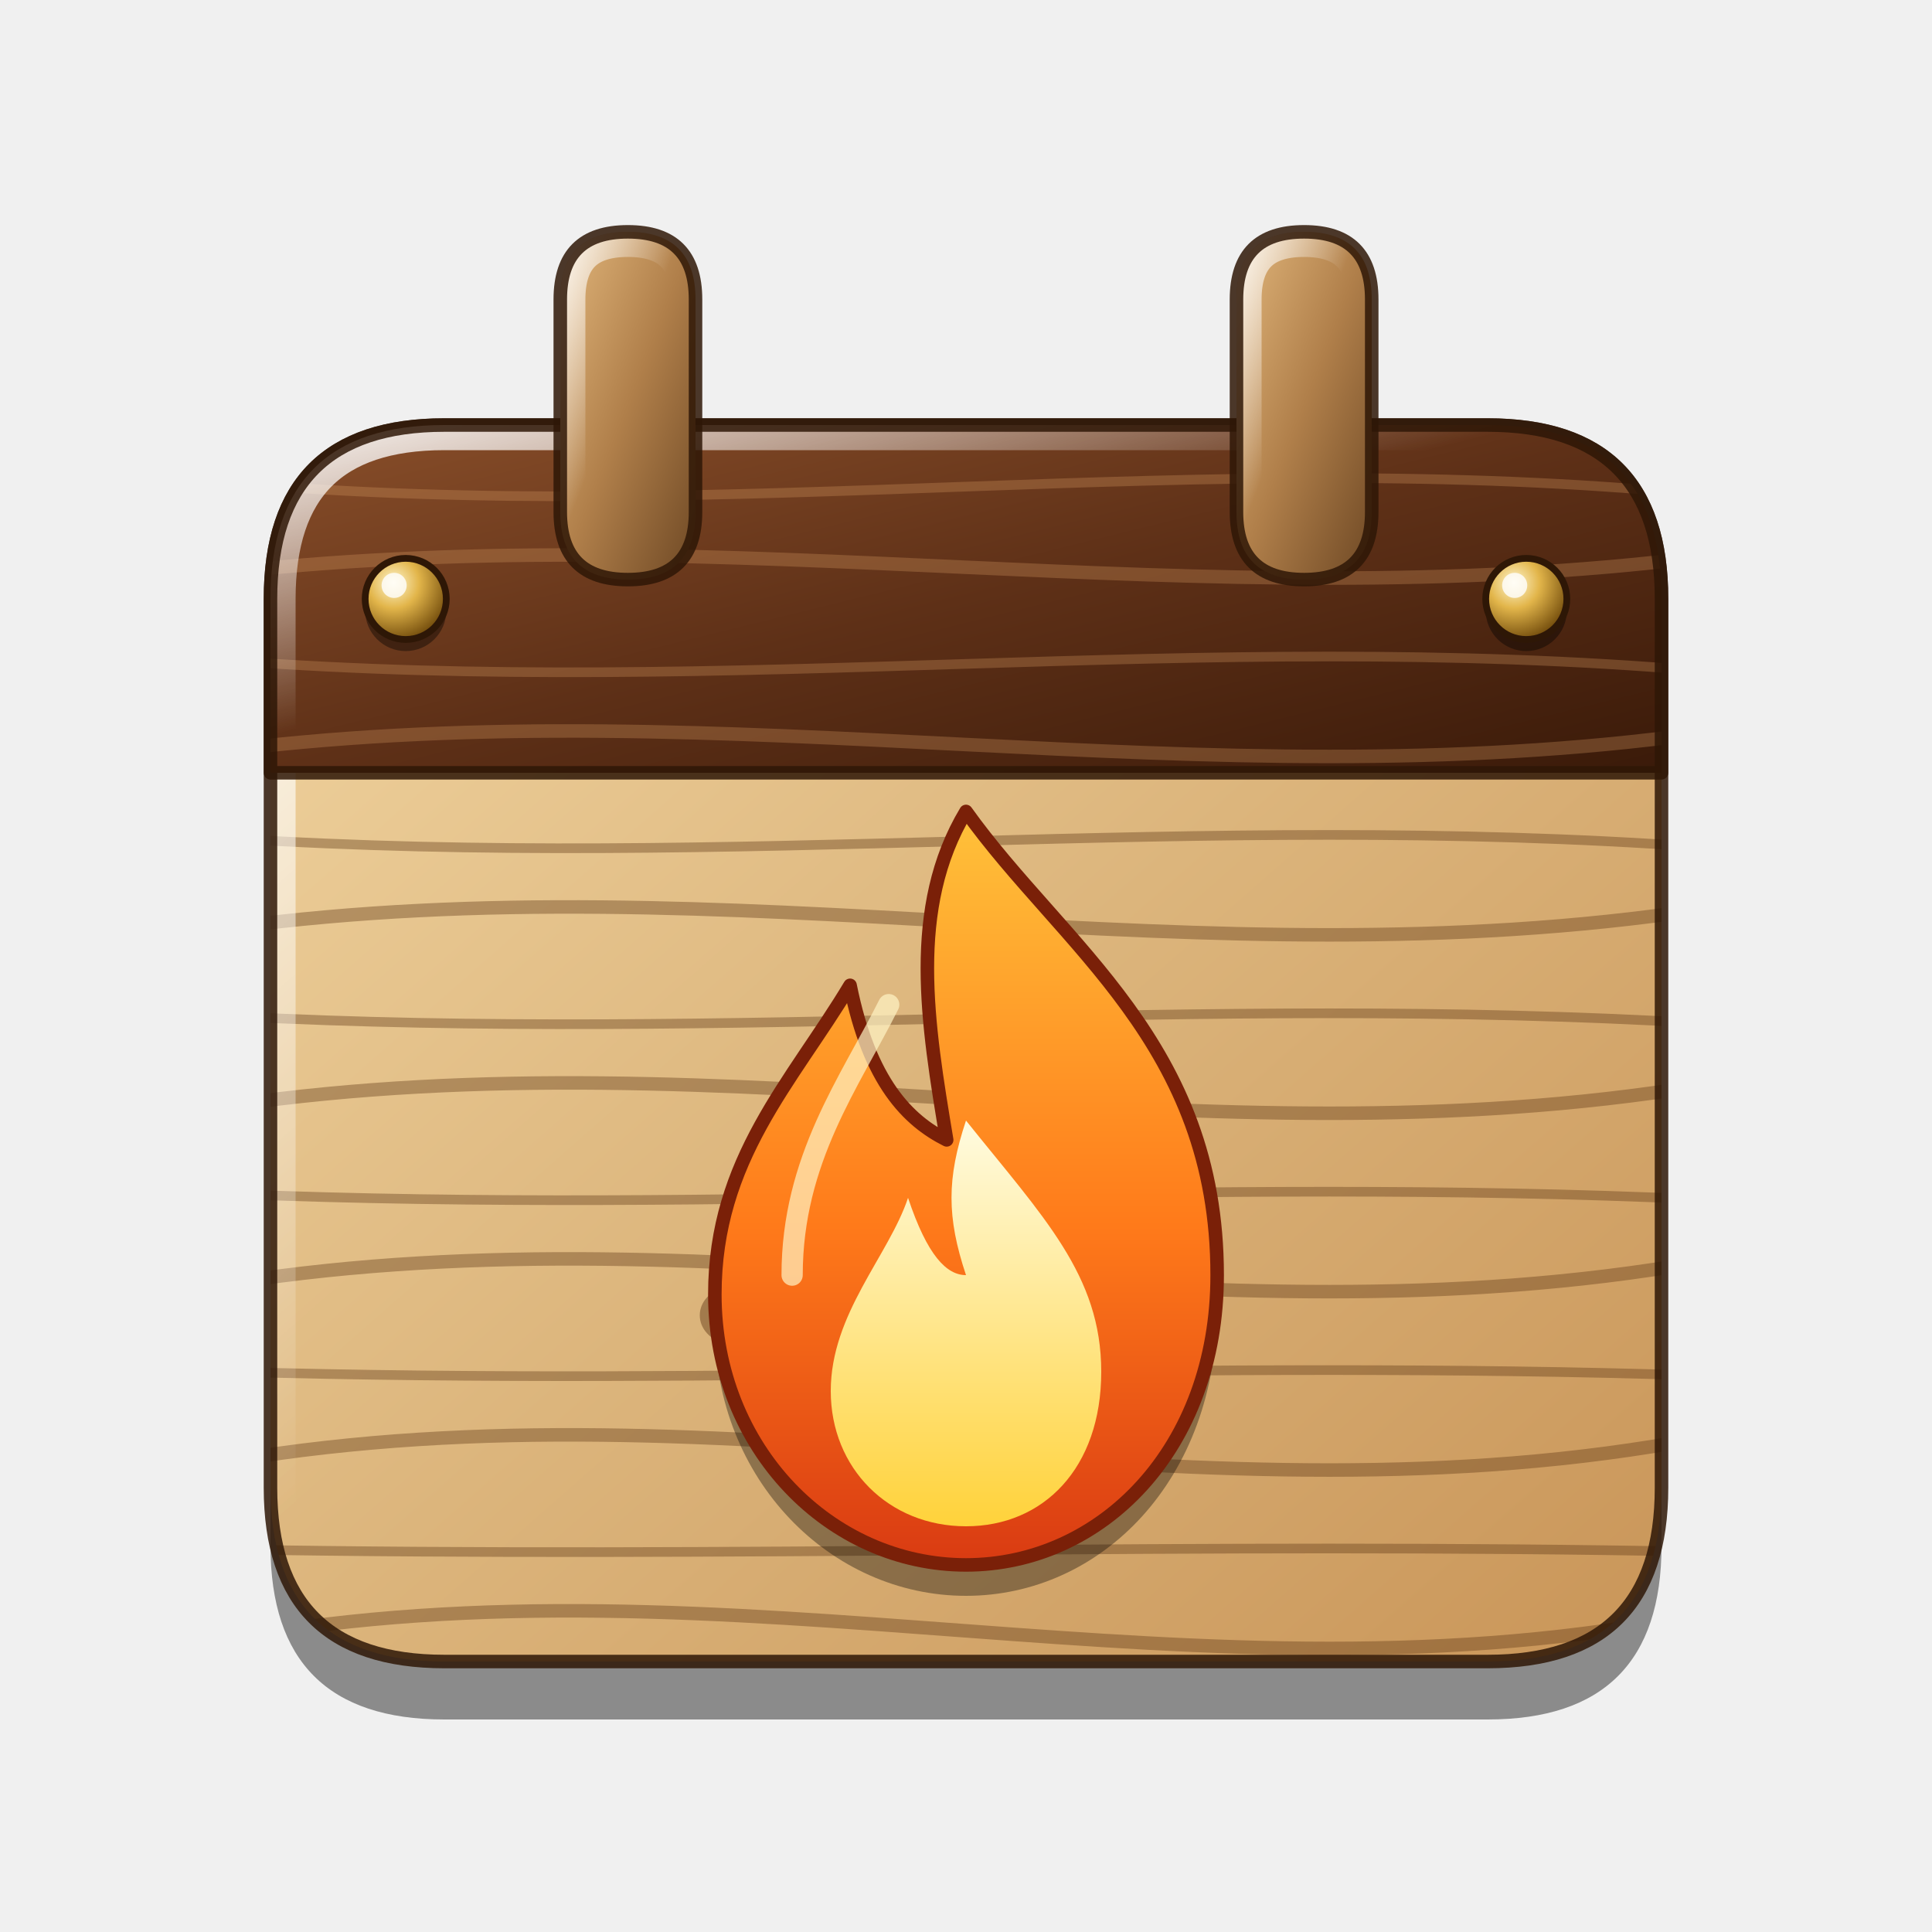
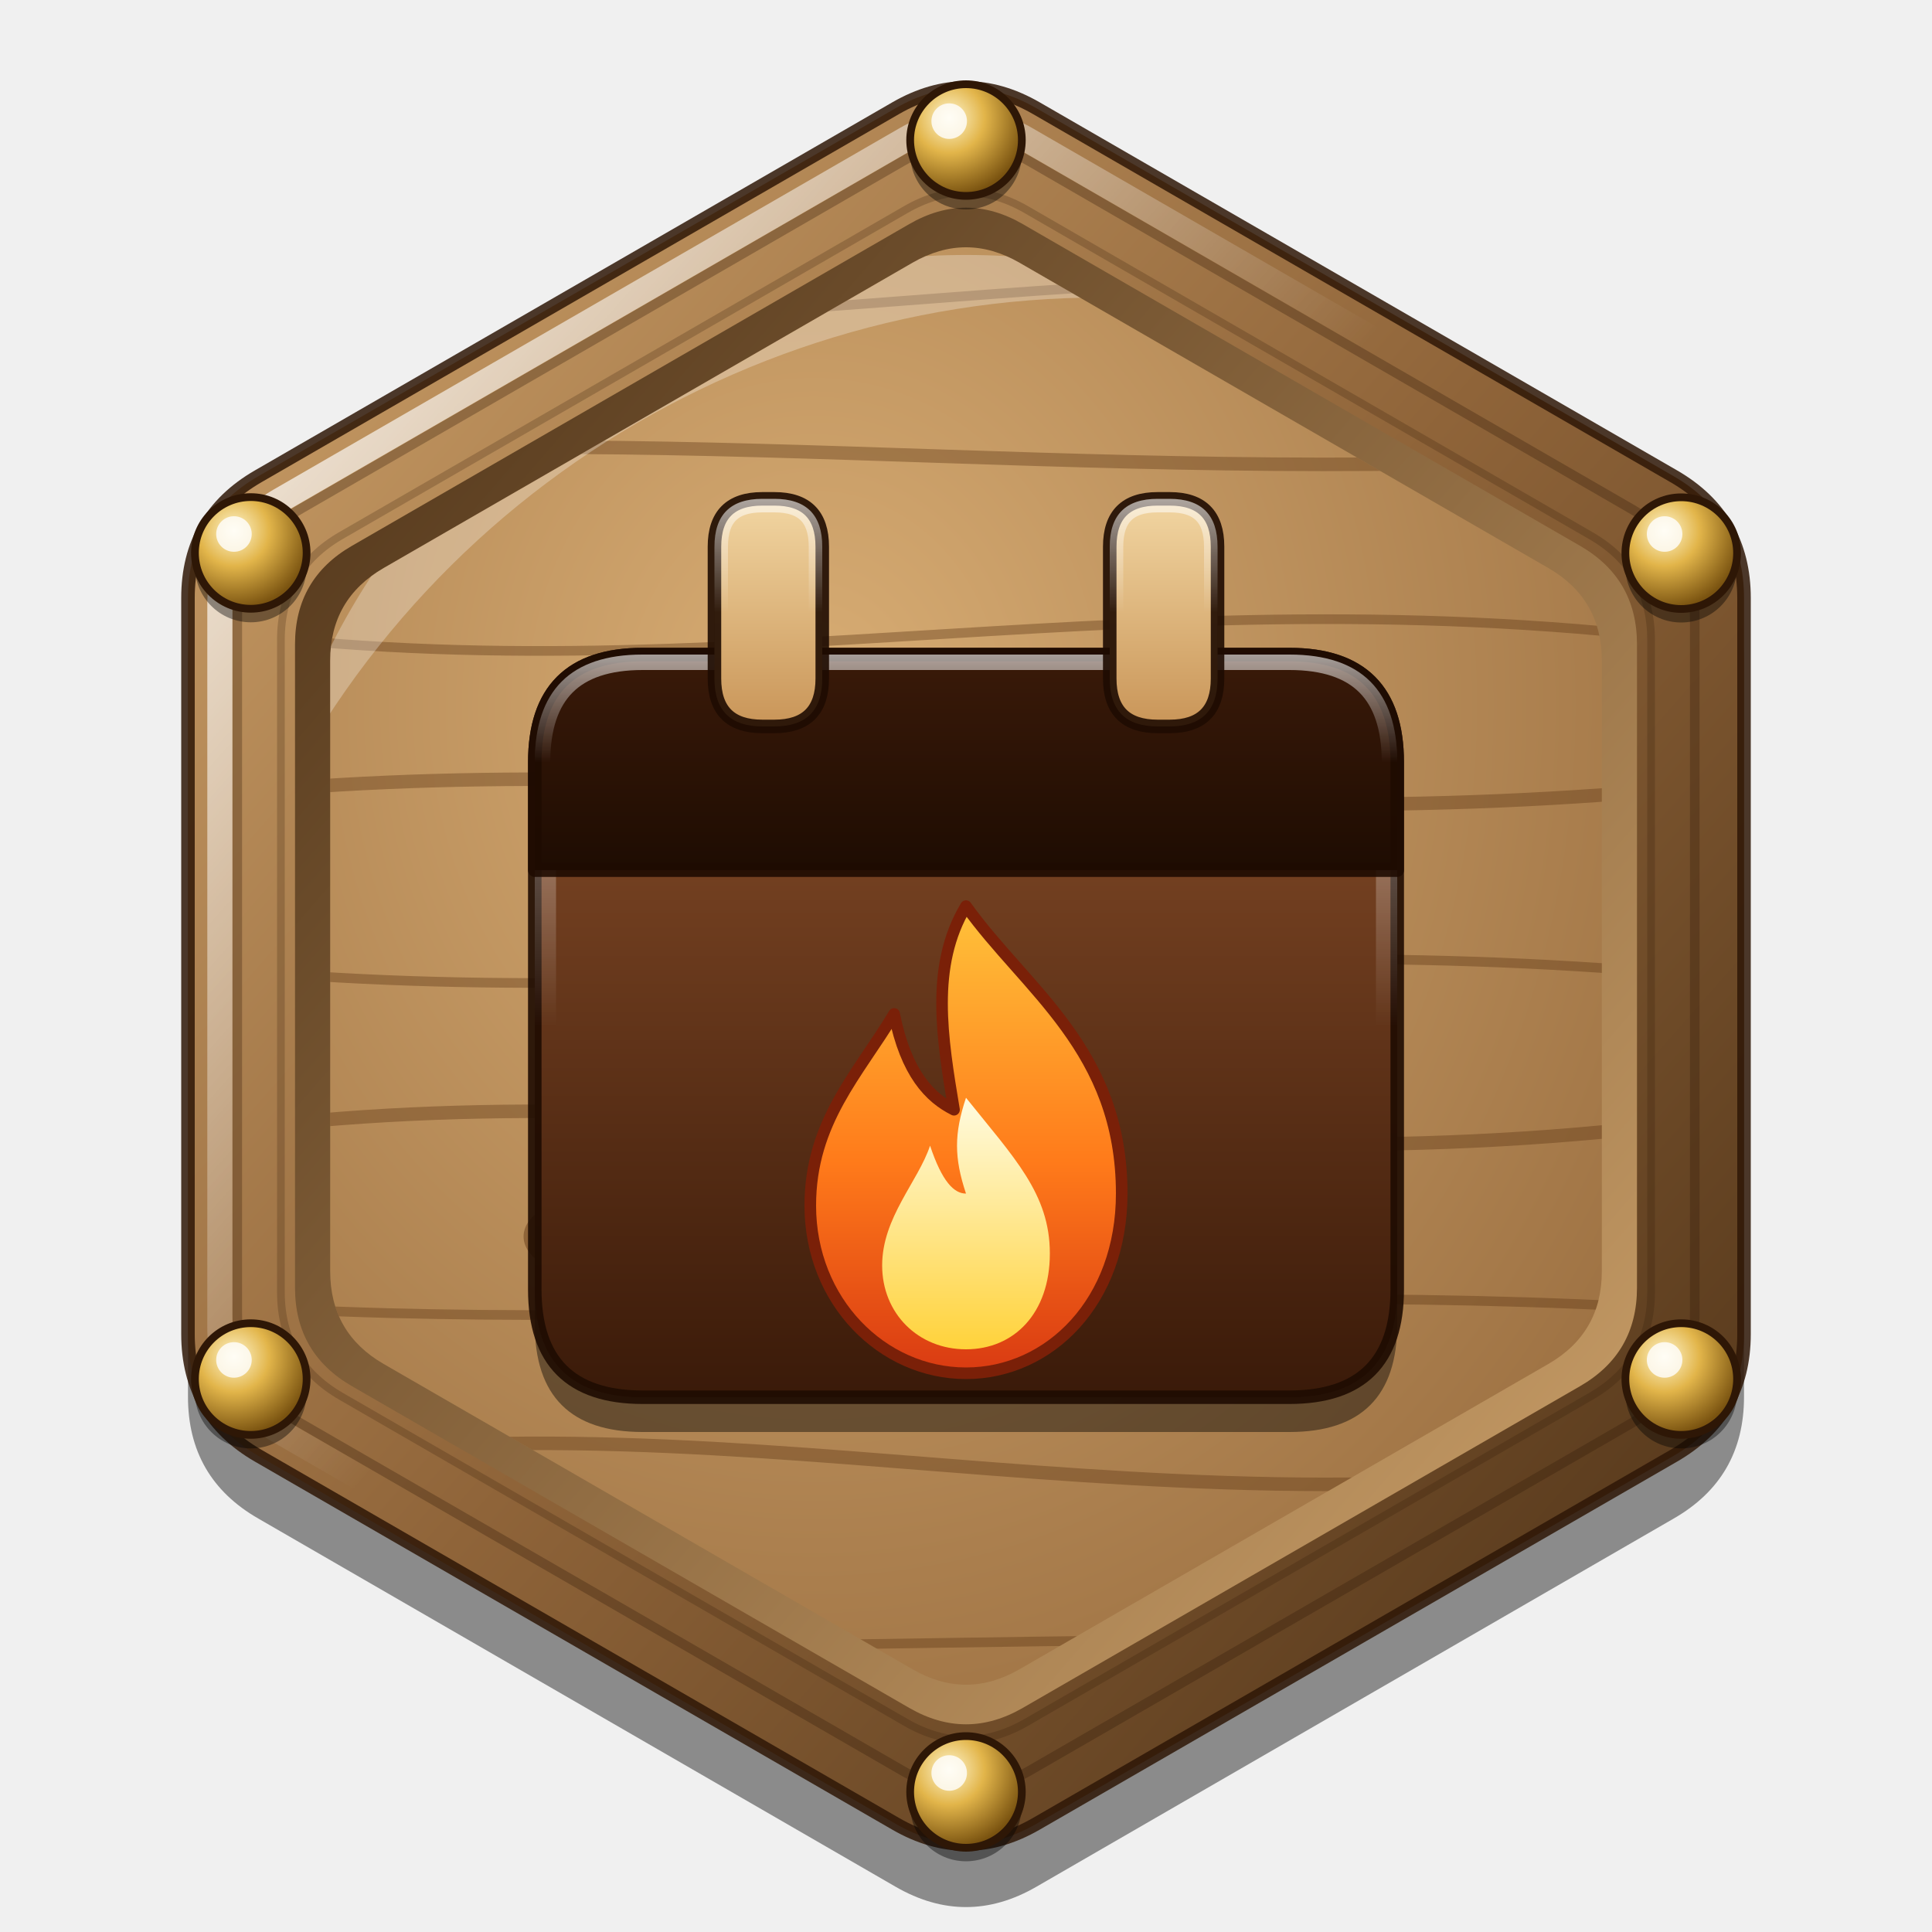
<svg xmlns="http://www.w3.org/2000/svg" width="120" height="120" viewBox="0 0 100 100">
  <defs>
-     <linearGradient id="m" x1="0" y1="0" x2="1" y2="1">
-       <stop offset="0" stop-color="#e2b77c" />
-       <stop offset="0.5" stop-color="#b07f4a" />
-       <stop offset="1" stop-color="#6e4824" />
-     </linearGradient>
-     <linearGradient id="md" x1="0" y1="0" x2="1" y2="1">
+     <linearGradient id="diasReto-madera-sym" x1="0" y1="0" x2="0" y2="1">
      <stop offset="0" stop-color="#8a4f2a" />
-       <stop offset="0.5" stop-color="#5e3017" />
      <stop offset="1" stop-color="#3a1a09" />
    </linearGradient>
-     <linearGradient id="ml" x1="0" y1="0" x2="1" y2="1">
+     <linearGradient id="diasReto-madera-symD" x1="0" y1="0" x2="0" y2="1">
+       <stop offset="0" stop-color="#3a1a09" />
+       <stop offset="1" stop-color="#1e0c02" />
+     </linearGradient>
+     <linearGradient id="diasReto-madera-light" x1="0" y1="0" x2="0" y2="1">
      <stop offset="0" stop-color="#f2d6a2" />
-       <stop offset="0.5" stop-color="#dcb57c" />
      <stop offset="1" stop-color="#c99558" />
    </linearGradient>
-     <linearGradient id="hl" x1="0" y1="0" x2="1" y2="1">
+     <linearGradient id="diasReto-madera-symHl" x1="0" y1="0" x2="0" y2="1">
+       <stop offset="0" stop-color="#fff" stop-opacity="0.6" />
+       <stop offset="0.5" stop-color="#fff" stop-opacity="0" />
+       <stop offset="1" stop-color="#fff" stop-opacity="0" />
+     </linearGradient>
+     <linearGradient id="diasReto-madera-acc" x1="0" y1="0" x2="0" y2="1">
+       <stop offset="0" stop-color="#ff8a4a" />
+       <stop offset="1" stop-color="#d93a12" />
+     </linearGradient>
+     <linearGradient id="diasReto-madera-flame" x1="0" y1="0" x2="0" y2="1">
+       <stop offset="0" stop-color="#ffc23a" />
+       <stop offset="0.55" stop-color="#ff7a1a" />
+       <stop offset="1" stop-color="#d93a12" />
+     </linearGradient>
+     <linearGradient id="diasReto-madera-flameIn" x1="0" y1="0" x2="0" y2="1">
+       <stop offset="0" stop-color="#fffbe0" />
+       <stop offset="1" stop-color="#ffd23a" />
+     </linearGradient>
+     <radialGradient id="diasReto-madera-nail" cx="0.35" cy="0.3" r="0.7">
+       <stop offset="0" stop-color="#fff6cf" />
+       <stop offset="0.45" stop-color="#e2b54a" />
+       <stop offset="1" stop-color="#7a5310" />
+     </radialGradient>
+     <linearGradient id="diasReto-madera-rim" x1="0" y1="0" x2="1" y2="1">
+       <stop offset="0" stop-color="#d0a46c" />
+       <stop offset="0.5" stop-color="#8f6439" />
+       <stop offset="1" stop-color="#4a2f15" />
+     </linearGradient>
+     <linearGradient id="diasReto-madera-rimIn" x1="0" y1="0" x2="1" y2="1">
+       <stop offset="0" stop-color="#4a2f15" />
+       <stop offset="1" stop-color="#d0a46c" />
+     </linearGradient>
+     <linearGradient id="diasReto-madera-hl" x1="0" y1="0" x2="1" y2="1">
      <stop offset="0" stop-color="#fff" stop-opacity="0.95" />
      <stop offset="0.45" stop-color="#fff" stop-opacity="0" />
      <stop offset="1" stop-color="#fff" stop-opacity="0" />
    </linearGradient>
-     <radialGradient id="nail" cx="0.35" cy="0.3" r="0.7">
-       <stop offset="0" stop-color="#fff6cf" />
-       <stop offset="0.45" stop-color="#e2b54a" />
-       <stop offset="1" stop-color="#7a5310" />
+     <radialGradient id="diasReto-madera-face" cx="0.38" cy="0.32" r="0.75">
+       <stop offset="0" stop-color="#d8ad74" />
+       <stop offset="1" stop-color="#9f7344" />
    </radialGradient>
-     <linearGradient id="flame" x1="0" y1="0" x2="0" y2="1">
-       <stop offset="0" stop-color="#ffc23a" />
-       <stop offset="0.55" stop-color="#ff7a1a" />
-       <stop offset="1" stop-color="#d93a12" />
-     </linearGradient>
-     <linearGradient id="flameIn" x1="0" y1="0" x2="0" y2="1">
-       <stop offset="0" stop-color="#fffbe0" />
-       <stop offset="1" stop-color="#ffd23a" />
-     </linearGradient>
-     <clipPath id="c0">
-       <path d="M14,31Q14,22 23,22L77,22Q86,22 86,31L86,77Q86,86 77,86L23,86Q14,86 14,77Z" />
+     <clipPath id="diasReto-madera-fc">
+       <path d="M47.23,13.6Q50,12 52.77,13.6L80.14,29.4Q82.91,31 82.91,34.2L82.91,65.8Q82.91,69 80.14,70.6L52.77,86.4Q50,88 47.23,86.4L19.86,70.6Q17.09,69 17.09,65.8L17.09,34.2Q17.09,31 19.86,29.4Z" />
    </clipPath>
-     <clipPath id="c1">
-       <path d="M23,22L77,22Q86,22 86,31L86,40L14,40L14,31Q14,22 23,22Z" />
+     <clipPath id="diasReto-madera-s0">
+       <path d="M27.68,39.46Q27.68,33.88 33.26,33.88L66.74,33.88Q72.32,33.88 72.32,39.46L72.32,66.74Q72.32,72.32 66.74,72.32L33.26,72.32Q27.68,72.32 27.68,66.74Z" />
    </clipPath>
-     <clipPath id="c2">
-       <path d="M29,15.5Q29,12 32.5,12L32.5,12Q36,12 36,15.5L36,26.5Q36,30 32.5,30L32.5,30Q29,30 29,26.5Z" />
+     <clipPath id="diasReto-madera-s1">
+       <path d="M33.26,33.88L66.74,33.88Q72.32,33.88 72.32,39.46L72.32,45.04L27.68,45.04L27.68,39.46Q27.68,33.88 33.26,33.88Z" />
    </clipPath>
-     <clipPath id="c3">
-       <path d="M64,15.5Q64,12 67.5,12L67.5,12Q71,12 71,15.5L71,26.5Q71,30 67.5,30L67.5,30Q64,30 64,26.5Z" />
+     <clipPath id="diasReto-madera-s2">
+       <path d="M36.98,28.3Q36.98,25.82 39.46,25.82L40.08,25.82Q42.56,25.82 42.56,28.3L42.56,35.12Q42.56,37.6 40.08,37.6L39.46,37.6Q36.98,37.6 36.98,35.12Z" />
+     </clipPath>
+     <clipPath id="diasReto-madera-s3">
+       <path d="M57.44,28.3Q57.44,25.82 59.92,25.82L60.54,25.82Q63.02,25.82 63.02,28.3L63.02,35.12Q63.02,37.6 60.54,37.6L59.92,37.6Q57.44,37.6 57.44,35.12Z" />
    </clipPath>
  </defs>
-   <path d="M14,34Q14,25 23,25L77,25Q86,25 86,34L86,80Q86,89 77,89L23,89Q14,89 14,80Z" fill="#000" opacity="0.42" />
-   <path d="M23,25L77,25Q86,25 86,34L86,43L14,43L14,34Q14,25 23,25Z" fill="#000" opacity="0.42" />
-   <path d="M29,18.5Q29,15 32.5,15L32.5,15Q36,15 36,18.5L36,29.5Q36,33 32.5,33L32.5,33Q29,33 29,29.5Z" fill="#000" opacity="0.42" />
-   <path d="M64,18.5Q64,15 67.5,15L67.5,15Q71,15 71,18.5L71,29.5Q71,33 67.5,33L67.5,33Q64,33 64,29.5Z" fill="#000" opacity="0.42" />
-   <path d="M14,31Q14,22 23,22L77,22Q86,22 86,31L86,77Q86,86 77,86L23,86Q14,86 14,77Z" fill="url(#ml)" />
-   <g clip-path="url(#c0)">
-     <path d="M12,25C38,27.25 62,23.05 88,25.6" fill="none" stroke="#5d3412" stroke-width="0.5" opacity="0.38" />
-     <path d="M12,29.6C38,26.75 62,32.07 88,28.84" fill="none" stroke="#5d3412" stroke-width="0.7" opacity="0.38" />
-     <path d="M12,34.2C38,36.15 62,32.51 88,34.72" fill="none" stroke="#5d3412" stroke-width="0.5" opacity="0.38" />
-     <path d="M12,38.8C38,35.65 62,41.53 88,37.96" fill="none" stroke="#5d3412" stroke-width="0.7" opacity="0.38" />
-     <path d="M12,43.4C38,45.05 62,41.97 88,43.84" fill="none" stroke="#5d3412" stroke-width="0.5" opacity="0.38" />
-     <path d="M12,48C38,44.55 62,50.99 88,47.08" fill="none" stroke="#5d3412" stroke-width="0.7" opacity="0.38" />
-     <path d="M12,52.6C38,53.95 62,51.43 88,52.96" fill="none" stroke="#5d3412" stroke-width="0.5" opacity="0.38" />
-     <path d="M12,57.2C38,53.45 62,60.45 88,56.2" fill="none" stroke="#5d3412" stroke-width="0.7" opacity="0.38" />
-     <path d="M12,61.8C38,62.85 62,60.89 88,62.08" fill="none" stroke="#5d3412" stroke-width="0.5" opacity="0.38" />
-     <path d="M12,66.4C38,62.35 62,69.91 88,65.32" fill="none" stroke="#5d3412" stroke-width="0.7" opacity="0.38" />
-     <path d="M12,71C38,71.75 62,70.35 88,71.2" fill="none" stroke="#5d3412" stroke-width="0.5" opacity="0.38" />
-     <path d="M12,75.6C38,71.25 62,79.37 88,74.44" fill="none" stroke="#5d3412" stroke-width="0.7" opacity="0.38" />
-     <path d="M12,80.2C38,80.65 62,79.81 88,80.32" fill="none" stroke="#5d3412" stroke-width="0.5" opacity="0.38" />
-     <path d="M12,84.8C38,80.15 62,88.83 88,83.56" fill="none" stroke="#5d3412" stroke-width="0.7" opacity="0.38" />
-     <path d="M36.52,68.08C36.52,65.88 43.32,65.88 43.32,68.08C43.32,70.28 36.52,70.28 36.52,68.08Z" fill="none" stroke="#5d3412" stroke-width="0.6" opacity="0.45" />
-     <path d="M14,31Q14,22 23,22L77,22Q86,22 86,31L86,77Q86,86 77,86L23,86Q14,86 14,77Z" fill="none" stroke="url(#hl)" stroke-width="2.6" />
+   <path d="M46.36,8.86Q50,6.76 53.64,8.86L86.63,27.91Q90.27,30.01 90.27,34.21L90.27,72.3Q90.27,76.51 86.63,78.6L53.64,97.66Q50,99.76 46.36,97.66L13.37,78.6Q9.73,76.51 9.73,72.3L9.73,34.21Q9.73,30.01 13.37,27.9Z" fill="#000" opacity="0.42" stroke-linejoin="round" />
+   <path d="M46.36,5.6Q50,3.5 53.64,5.6L86.63,24.65Q90.27,26.75 90.27,30.95L90.27,69.05Q90.27,73.25 86.63,75.35L53.64,94.4Q50,96.5 46.36,94.4L13.37,75.35Q9.73,73.25 9.73,69.05L9.73,30.95Q9.73,26.75 13.37,24.65Z" fill="url(#diasReto-madera-rim)" stroke="#2e1706" stroke-width="0.7" stroke-opacity="0.85" stroke-linejoin="round" />
+   <path d="M46.71,8.35Q50,6.45 53.29,8.35L84.42,26.33Q87.72,28.23 87.72,32.03L87.72,67.97Q87.72,71.77 84.42,73.68L53.29,91.65Q50,93.55 46.71,91.65L15.58,73.68Q12.28,71.77 12.28,67.97L12.28,32.03Q12.28,28.23 15.58,26.33Z" fill="none" stroke="#2e1706" stroke-width="0.5" opacity="0.3" />
+   <path d="M46.88,10.85Q50,9.05 53.12,10.85L82.35,27.73Q85.46,29.53 85.46,33.13L85.46,66.88Q85.46,70.47 82.35,72.27L53.12,89.15Q50,90.95 46.88,89.15L17.65,72.27Q14.54,70.47 14.54,66.88L14.54,33.12Q14.54,29.52 17.65,27.72Z" fill="none" stroke="#2e1706" stroke-width="0.4" opacity="0.22" />
+   <path d="M46.88,7.2Q50,5.4 53.12,7.2L85.51,25.9Q88.62,27.7 88.62,31.3L88.62,68.7Q88.62,72.3 85.51,74.1L53.12,92.8Q50,94.6 46.88,92.8L14.49,74.1Q11.38,72.3 11.38,68.7L11.38,31.3Q11.38,27.7 14.49,25.9Z" fill="none" stroke="url(#diasReto-madera-hl)" stroke-width="1.3" />
+   <path d="M47.06,11.6Q50,9.9 52.94,11.6L81.78,28.25Q84.73,29.95 84.73,33.35L84.73,66.65Q84.73,70.05 81.78,71.75L52.94,88.4Q50,90.1 47.06,88.4L18.22,71.75Q15.27,70.05 15.27,66.65L15.27,33.35Q15.27,29.95 18.22,28.25Z" fill="url(#diasReto-madera-rimIn)" />
+   <path d="M47.23,13.6Q50,12 52.77,13.6L80.14,29.4Q82.91,31 82.91,34.2L82.91,65.8Q82.91,69 80.14,70.6L52.77,86.4Q50,88 47.23,86.4L19.86,70.6Q17.09,69 17.09,65.8L17.09,34.2Q17.09,31 19.86,29.4Z" fill="url(#diasReto-madera-face)" />
+   <g clip-path="url(#diasReto-madera-fc)">
+     <path d="M10,15.04C37.33,19.84 59.5,10.84 90,16.24" fill="none" stroke="#5d3412" stroke-width="0.5" opacity="0.38" />
+     <path d="M10,23.78C37.33,21.7 59.5,25.6 90,23.26" fill="none" stroke="#5d3412" stroke-width="0.7" opacity="0.38" />
+     <path d="M10,32.52C37.33,36.36 59.5,29.16 90,33.48" fill="none" stroke="#5d3412" stroke-width="0.5" opacity="0.38" />
+     <path d="M10,41.26C37.33,38.22 59.5,43.92 90,40.5" fill="none" stroke="#5d3412" stroke-width="0.7" opacity="0.38" />
+     <path d="M10,50C37.33,52.88 59.5,47.48 90,50.72" fill="none" stroke="#5d3412" stroke-width="0.5" opacity="0.38" />
+     <path d="M10,58.74C37.33,54.74 59.5,62.24 90,57.74" fill="none" stroke="#5d3412" stroke-width="0.7" opacity="0.38" />
+     <path d="M10,67.48C37.33,69.4 59.5,65.8 90,67.96" fill="none" stroke="#5d3412" stroke-width="0.5" opacity="0.38" />
+     <path d="M10,76.22C37.33,71.26 59.5,80.56 90,74.98" fill="none" stroke="#5d3412" stroke-width="0.7" opacity="0.38" />
+     <path d="M10,84.96C37.33,85.92 59.5,84.12 90,85.2" fill="none" stroke="#5d3412" stroke-width="0.5" opacity="0.38" />
+     <ellipse cx="31" cy="64" rx="3.6" ry="1.8" fill="none" stroke="#5d3412" stroke-width="0.6" opacity="0.45" />
+     <ellipse cx="31" cy="64" rx="1.5" ry="0.75" fill="#5d3412" opacity="0.4" />
+     <path d="M14,42.35A36.8 36.8 0 0 1 63.79,15.88A47.84 47.84 0 0 0 14,42.35Z" fill="#fff" opacity="0.28" />
  </g>
-   <path d="M14,31Q14,22 23,22L77,22Q86,22 86,31L86,77Q86,86 77,86L23,86Q14,86 14,77Z" fill="none" stroke="#2e1706" stroke-width="0.7" stroke-opacity="0.85" stroke-linejoin="round" />
-   <path d="M23,22L77,22Q86,22 86,31L86,40L14,40L14,31Q14,22 23,22Z" fill="url(#md)" />
-   <g clip-path="url(#c1)">
-     <path d="M12,25C38,27.25 62,23.05 88,25.6" fill="none" stroke="#d79a62" stroke-width="0.5" opacity="0.3" />
-     <path d="M12,29.6C38,26.75 62,32.07 88,28.84" fill="none" stroke="#d79a62" stroke-width="0.7" opacity="0.3" />
-     <path d="M12,34.2C38,36.15 62,32.51 88,34.72" fill="none" stroke="#d79a62" stroke-width="0.5" opacity="0.3" />
-     <path d="M12,38.8C38,35.65 62,41.53 88,37.96" fill="none" stroke="#d79a62" stroke-width="0.7" opacity="0.3" />
-     <path d="M23,22L77,22Q86,22 86,31L86,40L14,40L14,31Q14,22 23,22Z" fill="none" stroke="url(#hl)" stroke-width="2.6" />
+   <path d="M27.68,41.26Q27.68,35.68 33.26,35.68L66.74,35.68Q72.32,35.68 72.32,41.26L72.32,68.54Q72.32,74.12 66.74,74.12L33.26,74.12Q27.68,74.12 27.68,68.54Z" fill="#000" opacity="0.42" stroke-linejoin="round" />
+   <path d="M36.98,30.1Q36.98,27.62 39.46,27.62L40.08,27.62Q42.56,27.62 42.56,30.1L42.56,36.92Q42.56,39.4 40.08,39.4L39.46,39.4Q36.98,39.4 36.98,36.92Z" fill="#000" opacity="0.42" stroke-linejoin="round" />
+   <path d="M57.44,30.1Q57.44,27.62 59.92,27.62L60.54,27.62Q63.02,27.62 63.02,30.1L63.02,36.92Q63.02,39.4 60.54,39.4L59.92,39.4Q57.44,39.4 57.44,36.92Z" fill="#000" opacity="0.42" stroke-linejoin="round" />
+   <path d="M27.68,39.46Q27.68,33.88 33.26,33.88L66.74,33.88Q72.32,33.88 72.32,39.46L72.32,66.74Q72.32,72.32 66.74,72.32L33.26,72.32Q27.68,72.32 27.68,66.74Z" fill="url(#diasReto-madera-sym)" stroke="#1e0c02" stroke-width="0.7" stroke-opacity="0.9" stroke-linejoin="round" />
+   <g clip-path="url(#diasReto-madera-s0)">
+     <path d="M27.68,39.46Q27.68,33.88 33.26,33.88L66.74,33.88Q72.32,33.88 72.32,39.46L72.32,66.74Q72.32,72.32 66.74,72.32L33.26,72.32Q27.68,72.32 27.68,66.74Z" fill="none" stroke="url(#diasReto-madera-symHl)" stroke-width="2.2" />
  </g>
-   <path d="M23,22L77,22Q86,22 86,31L86,40L14,40L14,31Q14,22 23,22Z" fill="none" stroke="#2e1706" stroke-width="0.7" stroke-opacity="0.85" stroke-linejoin="round" />
-   <path d="M29,15.5Q29,12 32.5,12L32.5,12Q36,12 36,15.5L36,26.5Q36,30 32.5,30L32.5,30Q29,30 29,26.5Z" fill="url(#m)" />
-   <g clip-path="url(#c2)">
-     <path d="M29,15.5Q29,12 32.5,12L32.5,12Q36,12 36,15.5L36,26.5Q36,30 32.5,30L32.5,30Q29,30 29,26.5Z" fill="none" stroke="url(#hl)" stroke-width="2.6" />
+   <path d="M33.26,33.88L66.74,33.88Q72.32,33.88 72.32,39.46L72.32,45.04L27.68,45.04L27.68,39.46Q27.68,33.88 33.26,33.88Z" fill="url(#diasReto-madera-symD)" stroke="#1e0c02" stroke-width="0.7" stroke-opacity="0.9" stroke-linejoin="round" />
+   <g clip-path="url(#diasReto-madera-s1)">
+     <path d="M33.26,33.88L66.74,33.88Q72.32,33.88 72.32,39.46L72.32,45.04L27.68,45.04L27.68,39.46Q27.68,33.88 33.26,33.88Z" fill="none" stroke="url(#diasReto-madera-symHl)" stroke-width="1.6" />
  </g>
-   <path d="M29,15.5Q29,12 32.5,12L32.5,12Q36,12 36,15.5L36,26.5Q36,30 32.5,30L32.5,30Q29,30 29,26.5Z" fill="none" stroke="#2e1706" stroke-width="0.7" stroke-opacity="0.85" stroke-linejoin="round" />
-   <path d="M64,15.5Q64,12 67.5,12L67.5,12Q71,12 71,15.5L71,26.5Q71,30 67.5,30L67.5,30Q64,30 64,26.5Z" fill="url(#m)" />
-   <g clip-path="url(#c3)">
-     <path d="M64,15.5Q64,12 67.5,12L67.5,12Q71,12 71,15.5L71,26.5Q71,30 67.5,30L67.5,30Q64,30 64,26.5Z" fill="none" stroke="url(#hl)" stroke-width="2.6" />
+   <path d="M27.68,45.04L72.32,45.04" fill="none" stroke="url(#diasReto-madera-light)" stroke-width="1.49" opacity="0.6" stroke-linecap="round" />
+   <path d="M36.98,28.3Q36.98,25.82 39.46,25.82L40.08,25.82Q42.56,25.82 42.56,28.3L42.56,35.12Q42.56,37.6 40.08,37.6L39.46,37.6Q36.98,37.6 36.98,35.12Z" fill="url(#diasReto-madera-light)" stroke="#1e0c02" stroke-width="0.7" stroke-opacity="0.9" stroke-linejoin="round" />
+   <g clip-path="url(#diasReto-madera-s2)">
+     <path d="M36.98,28.3Q36.98,25.82 39.46,25.82L40.08,25.82Q42.56,25.82 42.56,28.3L42.56,35.12Q42.56,37.6 40.08,37.6L39.46,37.6Q36.98,37.6 36.98,35.12Z" fill="none" stroke="url(#diasReto-madera-symHl)" stroke-width="1.4" />
  </g>
-   <path d="M64,15.5Q64,12 67.5,12L67.5,12Q71,12 71,15.5L71,26.5Q71,30 67.5,30L67.5,30Q64,30 64,26.5Z" fill="none" stroke="#2e1706" stroke-width="0.7" stroke-opacity="0.85" stroke-linejoin="round" />
-   <path d="M50,43.6C55,50.6 63,55.6 63,67.6C63,76.6 57,82.6 50,82.6C43,82.6 37,76.6 37,68.6C37,61.6 41,57.6 44,52.6C45,57.6 47,59.6 49,60.6C48,54.6 47,48.6 50,43.6Z" fill="#000" opacity="0.35" />
-   <path d="M50,42C55,49 63,54 63,66C63,75 57,81 50,81C43,81 37,75 37,67C37,60 41,56 44,51C45,56 47,58 49,59C48,53 47,47 50,42Z" fill="url(#flame)" stroke="#7a2008" stroke-width="0.7" stroke-linejoin="round" />
-   <path d="M50,58C54,63 57,66 57,71C57,76 54,79 50,79C46,79 43,76 43,72C43,68 46,65 47,62C48,65 49,66 50,66C49,63 49,61 50,58Z" fill="url(#flameIn)" />
-   <path d="M46,52C44,56 41,60 41,66" fill="none" stroke="#fff3c4" stroke-width="1.1" stroke-linecap="round" opacity="0.7" />
-   <circle cx="21" cy="31.6" r="2.1" fill="#000" opacity="0.4" />
-   <circle cx="21" cy="31" r="2.1" fill="url(#nail)" stroke="#2e1706" stroke-width="0.35" />
-   <circle cx="20.4" cy="30.3" r="0.65" fill="#fff" opacity="0.8" />
-   <circle cx="79" cy="31.6" r="2.1" fill="#000" opacity="0.4" />
-   <circle cx="79" cy="31" r="2.1" fill="url(#nail)" stroke="#2e1706" stroke-width="0.35" />
-   <circle cx="78.4" cy="30.3" r="0.65" fill="#fff" opacity="0.8" />
+   <path d="M57.44,28.3Q57.44,25.82 59.92,25.82L60.54,25.82Q63.02,25.82 63.02,28.3L63.02,35.12Q63.02,37.6 60.54,37.6L59.92,37.6Q57.44,37.6 57.44,35.12Z" fill="url(#diasReto-madera-light)" stroke="#1e0c02" stroke-width="0.7" stroke-opacity="0.9" stroke-linejoin="round" />
+   <g clip-path="url(#diasReto-madera-s3)">
+     <path d="M57.44,28.3Q57.44,25.82 59.92,25.82L60.54,25.82Q63.02,25.82 63.02,28.3L63.02,35.12Q63.02,37.6 60.54,37.6L59.92,37.6Q57.44,37.6 57.44,35.12Z" fill="none" stroke="url(#diasReto-madera-symHl)" stroke-width="1.4" />
+   </g>
+   <path d="M50,46.9C53.1,51.24 58.06,54.34 58.06,61.78C58.06,67.36 54.34,71.08 50,71.08C45.66,71.08 41.94,67.36 41.94,62.4C41.94,58.06 44.42,55.58 46.28,52.48C46.9,55.58 48.14,56.82 49.38,57.44C48.76,53.72 48.14,50 50,46.9Z" fill="url(#diasReto-madera-flame)" stroke="#7a2008" stroke-width="0.6" stroke-linejoin="round" />
+   <path d="M50,56.82C52.48,59.92 54.34,61.78 54.34,64.88C54.34,67.98 52.48,69.84 50,69.84C47.52,69.84 45.66,67.98 45.66,65.5C45.66,63.02 47.52,61.16 48.14,59.3C48.76,61.16 49.38,61.78 50,61.78C49.38,59.92 49.38,58.68 50,56.82Z" fill="url(#diasReto-madera-flameIn)" />
+   <circle cx="50" cy="7.95" r="2.89" fill="#000" opacity="0.4" />
+   <circle cx="50" cy="7.25" r="2.89" fill="url(#diasReto-madera-nail)" stroke="#2e1706" stroke-width="0.4" />
+   <circle cx="49.13" cy="6.27" r="0.92" fill="#fff" opacity="0.8" />
+   <circle cx="87.02" cy="29.33" r="2.89" fill="#000" opacity="0.4" />
+   <circle cx="87.02" cy="28.63" r="2.89" fill="url(#diasReto-madera-nail)" stroke="#2e1706" stroke-width="0.4" />
+   <circle cx="86.16" cy="27.64" r="0.92" fill="#fff" opacity="0.8" />
+   <circle cx="87.02" cy="72.08" r="2.89" fill="#000" opacity="0.4" />
+   <circle cx="87.02" cy="71.38" r="2.89" fill="url(#diasReto-madera-nail)" stroke="#2e1706" stroke-width="0.4" />
+   <circle cx="86.16" cy="70.39" r="0.92" fill="#fff" opacity="0.8" />
+   <circle cx="50" cy="93.45" r="2.89" fill="#000" opacity="0.4" />
+   <circle cx="50" cy="92.75" r="2.89" fill="url(#diasReto-madera-nail)" stroke="#2e1706" stroke-width="0.4" />
+   <circle cx="49.13" cy="91.77" r="0.92" fill="#fff" opacity="0.8" />
+   <circle cx="12.98" cy="72.08" r="2.89" fill="#000" opacity="0.4" />
+   <circle cx="12.98" cy="71.38" r="2.89" fill="url(#diasReto-madera-nail)" stroke="#2e1706" stroke-width="0.4" />
+   <circle cx="12.11" cy="70.39" r="0.92" fill="#fff" opacity="0.8" />
+   <circle cx="12.98" cy="29.32" r="2.89" fill="#000" opacity="0.4" />
+   <circle cx="12.98" cy="28.62" r="2.89" fill="url(#diasReto-madera-nail)" stroke="#2e1706" stroke-width="0.4" />
+   <circle cx="12.11" cy="27.64" r="0.92" fill="#fff" opacity="0.8" />
</svg>
